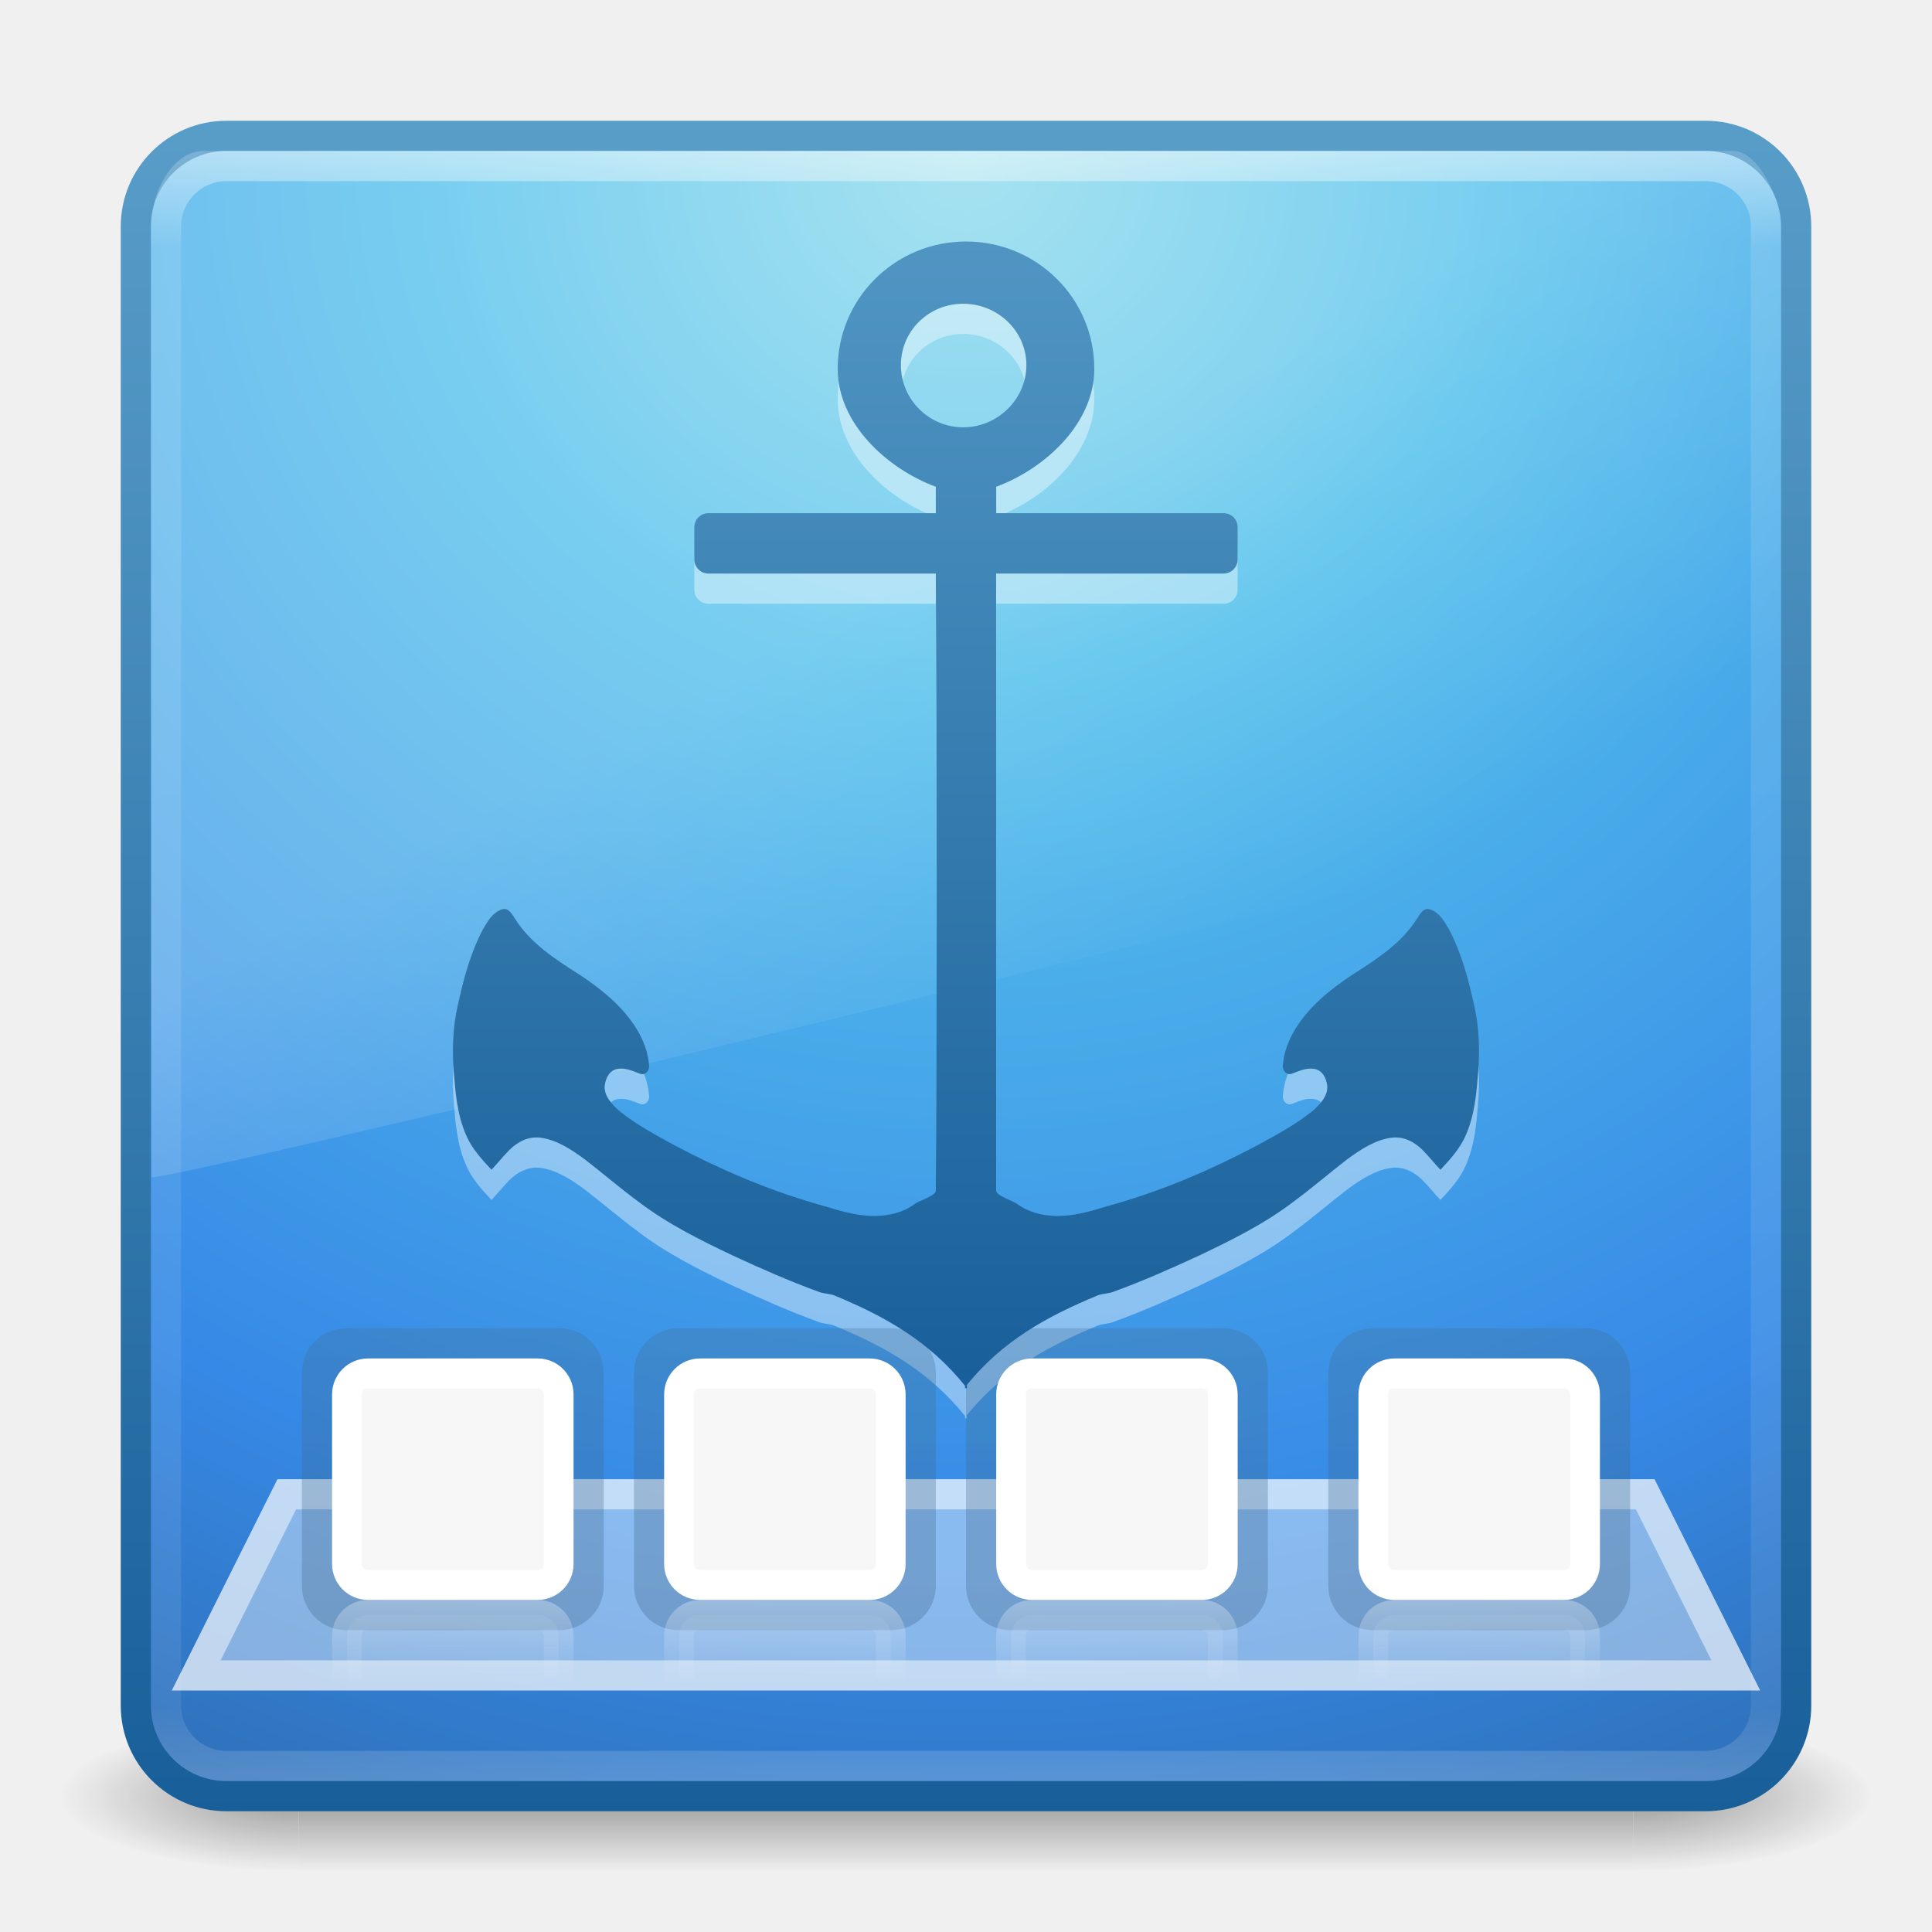
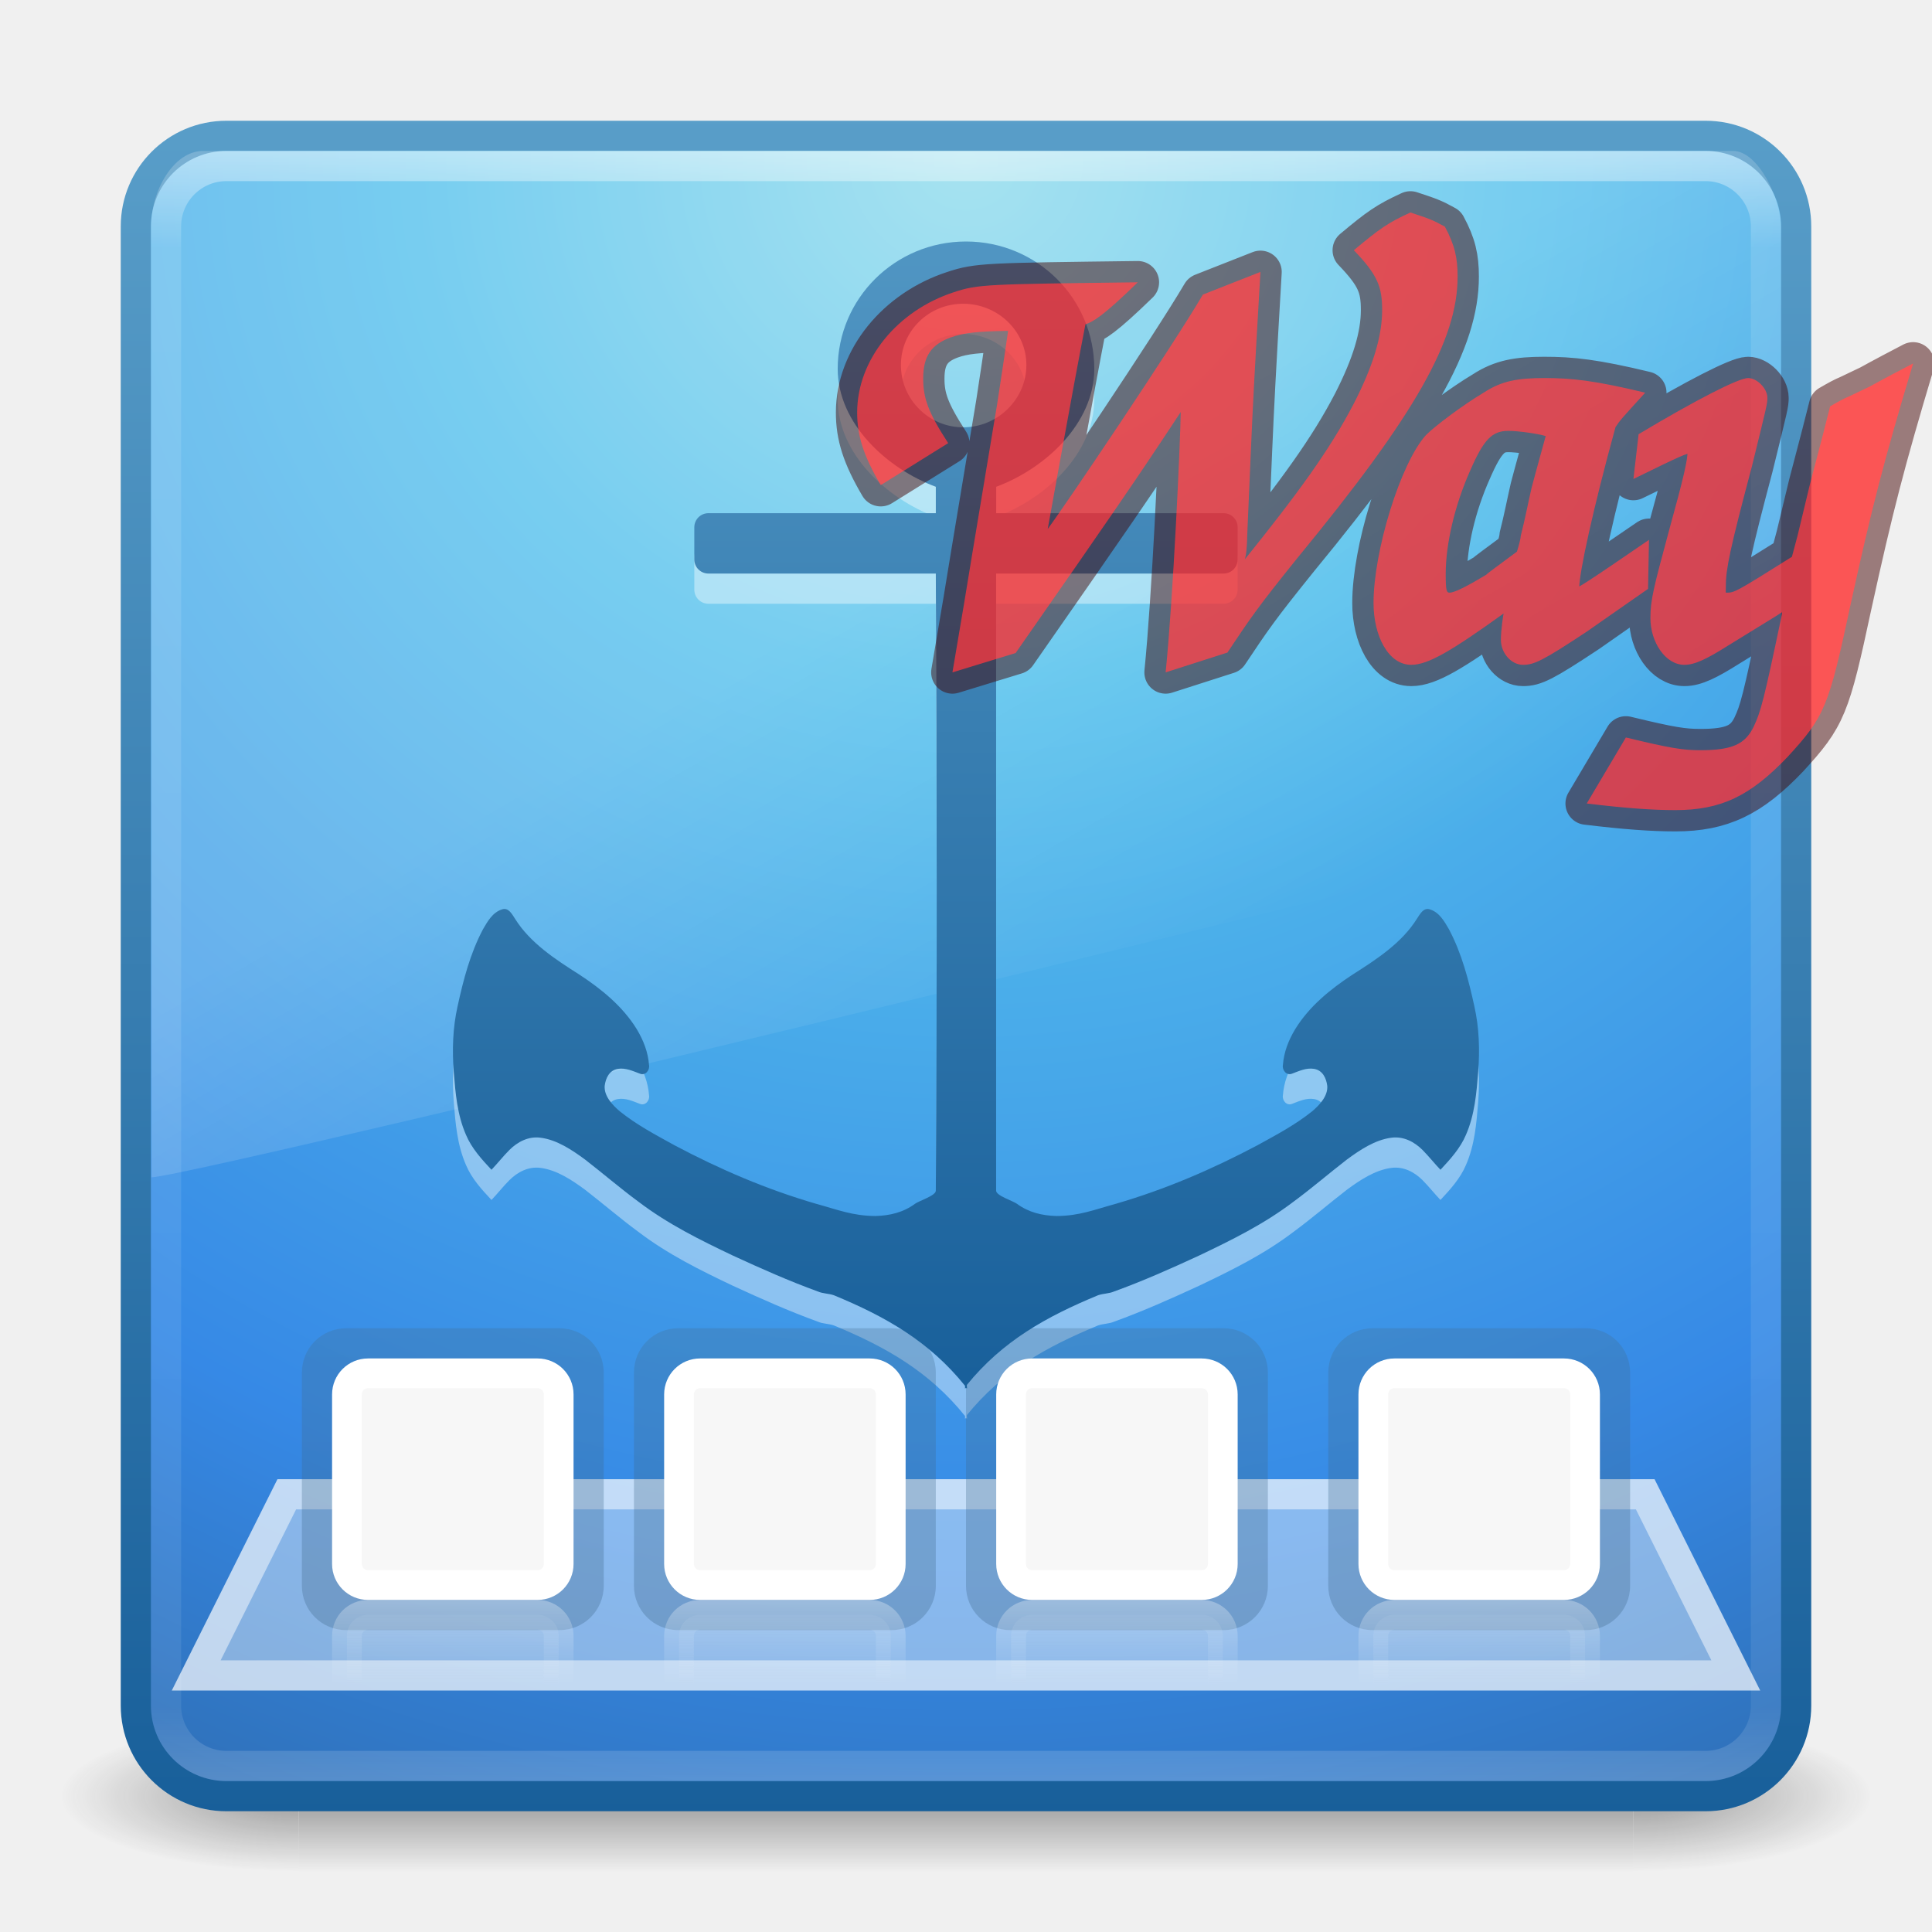
<svg xmlns="http://www.w3.org/2000/svg" xmlns:xlink="http://www.w3.org/1999/xlink" width="64px" height="64px" id="svg4087" version="1.1">
  <defs id="defs4089">
    <linearGradient xlink:href="#linearGradient3994" id="linearGradient4000" x1="32.333" y1="53.11" x2="32.333" y2="55.826" gradientUnits="userSpaceOnUse" />
    <linearGradient id="linearGradient3994">
      <stop style="stop-color:#f7f7f7;stop-opacity:1;" offset="0" id="stop3996" />
      <stop style="stop-color:#f7f7f7;stop-opacity:0;" offset="1" id="stop3998" />
    </linearGradient>
    <linearGradient xlink:href="#linearGradient4002" id="linearGradient4008" x1="32.333" y1="53.11" x2="32.333" y2="55.826" gradientUnits="userSpaceOnUse" />
    <linearGradient id="linearGradient4002">
      <stop style="stop-color:#ffffff;stop-opacity:1;" offset="0" id="stop4004" />
      <stop style="stop-color:#ffffff;stop-opacity:0;" offset="1" id="stop4006" />
    </linearGradient>
    <linearGradient xlink:href="#linearGradient3707-319-631-407-324" id="linearGradient4009" x1="33.076" y1="52.348" x2="33.076" y2="8.137" gradientUnits="userSpaceOnUse" gradientTransform="translate(0,-5.999999)" />
    <linearGradient id="linearGradient3707-319-631-407-324">
      <stop offset="0" style="stop-color:#185f9a;stop-opacity:1;" id="stop3760" />
      <stop offset="1" style="stop-color:#599ec9;stop-opacity:1;" id="stop3762" />
    </linearGradient>
    <linearGradient y2="-61.256" x2="19.875" y1="38.245" x1="19.875" gradientTransform="matrix(-0.5,0,0,0.5,41.43148,39.5)" gradientUnits="userSpaceOnUse" id="linearGradient3153-4" xlink:href="#linearGradient3707-319-631-407-1-846-5-4-5-2" />
    <linearGradient id="linearGradient3707-319-631-407-1-846-5-4-5-2">
      <stop id="stop3788-4-8-9-54" style="stop-color:#365a7c;stop-opacity:1" offset="0" />
      <stop id="stop3790-2-1-9-7" style="stop-color:#5ea1ca;stop-opacity:1;" offset="1" />
    </linearGradient>
    <linearGradient xlink:href="#linearGradient8265-821-176-38-919-66-249-7-7" id="linearGradient3158" gradientUnits="userSpaceOnUse" gradientTransform="matrix(1.17234,0,0,1.843414,3.808988,-5.529972)" x1="16.626" y1="15.298" x2="20.055" y2="24.628" />
    <linearGradient id="linearGradient8265-821-176-38-919-66-249-7-7">
      <stop id="stop2687-1-9" style="stop-color:#ffffff;stop-opacity:1" offset="0" />
      <stop id="stop2689-5-4" style="stop-color:#ffffff;stop-opacity:0" offset="1" />
    </linearGradient>
    <linearGradient y2="43" x2="24" y1="5" x1="24" gradientTransform="matrix(1.432432,0,0,1.432432,-2.378375,-2.378364)" gradientUnits="userSpaceOnUse" id="linearGradient3107" xlink:href="#linearGradient3924" />
    <linearGradient id="linearGradient3924">
      <stop id="stop3926" style="stop-color:#ffffff;stop-opacity:1" offset="0" />
      <stop id="stop3928" style="stop-color:#ffffff;stop-opacity:0.235" offset="0.063" />
      <stop id="stop3930" style="stop-color:#ffffff;stop-opacity:0.157" offset="0.951" />
      <stop id="stop3932" style="stop-color:#ffffff;stop-opacity:0.392" offset="1" />
    </linearGradient>
    <radialGradient xlink:href="#linearGradient2867-449-88-871-390-598-476-591-434-148-57-177" id="radialGradient3164" gradientUnits="userSpaceOnUse" gradientTransform="matrix(2.7399122e-8,3.295755,-3.486516,-6.0720391e-8,61.4604,-19.38241)" cx="7.496" cy="8.45" fx="7.496" fy="8.45" r="20" />
    <linearGradient id="linearGradient2867-449-88-871-390-598-476-591-434-148-57-177">
      <stop offset="0" style="stop-color:#90dbec;stop-opacity:1;" id="stop3750" />
      <stop offset="0.262" style="stop-color:#55c1ec;stop-opacity:1;" id="stop3752" />
      <stop offset="0.705" style="stop-color:#3689e6;stop-opacity:1;" id="stop3754" />
      <stop offset="1" style="stop-color:#2b63a0;stop-opacity:1;" id="stop3756" />
    </linearGradient>
    <linearGradient xlink:href="#linearGradient3707-319-631-407-324" id="linearGradient3166" gradientUnits="userSpaceOnUse" gradientTransform="matrix(1.410257,0,0,1.410257,-1.846154,-1.846154)" x1="24" y1="44" x2="24" y2="3.899" />
    <radialGradient cx="4.993" cy="43.5" r="2.5" fx="4.993" fy="43.5" id="radialGradient2873-966-168" xlink:href="#linearGradient3688-166-749" gradientUnits="userSpaceOnUse" gradientTransform="matrix(2.003784,0,0,1.4,27.98813,-17.4)" />
    <linearGradient id="linearGradient3688-166-749">
      <stop id="stop2883" style="stop-color:#181818;stop-opacity:1" offset="0" />
      <stop id="stop2885" style="stop-color:#181818;stop-opacity:0" offset="1" />
    </linearGradient>
    <radialGradient cx="4.993" cy="43.5" r="2.5" fx="4.993" fy="43.5" id="radialGradient2875-742-326" xlink:href="#linearGradient3688-464-309" gradientUnits="userSpaceOnUse" gradientTransform="matrix(2.003784,0,0,1.4,-20.01187,-104.4)" />
    <linearGradient id="linearGradient3688-464-309">
      <stop id="stop2889" style="stop-color:#181818;stop-opacity:1" offset="0" />
      <stop id="stop2891" style="stop-color:#181818;stop-opacity:0" offset="1" />
    </linearGradient>
    <linearGradient x1="25.058" y1="47.028" x2="25.058" y2="39.999" id="linearGradient2877-634-617" xlink:href="#linearGradient3702-501-757" gradientUnits="userSpaceOnUse" />
    <linearGradient id="linearGradient3702-501-757">
      <stop id="stop2895" style="stop-color:#181818;stop-opacity:0" offset="0" />
      <stop id="stop2897" style="stop-color:#181818;stop-opacity:1" offset="0.5" />
      <stop id="stop2899" style="stop-color:#181818;stop-opacity:0" offset="1" />
    </linearGradient>
  </defs>
  <g id="layer1">
    <g style="display:inline" id="g2036" transform="matrix(1.500002,0,0,0.5555561,-4.000011,35.88888)">
      <g style="opacity:0.4" id="g3712" transform="matrix(1.052632,0,0,1.285713,-1.263158,-13.42854)">
        <rect style="fill:url(#radialGradient2873-966-168);fill-opacity:1;stroke:none" id="rect2801" y="40" x="38" height="7" width="5" />
        <rect style="fill:url(#radialGradient2875-742-326);fill-opacity:1;stroke:none" id="rect3696" transform="scale(-1,-1)" y="-47" x="-10" height="7" width="5" />
        <rect style="fill:url(#linearGradient2877-634-617);fill-opacity:1;stroke:none" id="rect3700" y="40" x="10" height="7" width="28" />
      </g>
    </g>
    <rect style="color:#000000;fill:url(#radialGradient3164);fill-opacity:1;fill-rule:nonzero;stroke:url(#linearGradient3166);stroke-width:1;stroke-linecap:round;stroke-linejoin:round;stroke-miterlimit:4;stroke-opacity:1;stroke-dasharray:none;stroke-dashoffset:0;marker:none;visibility:visible;display:inline;overflow:visible;enable-background:accumulate" id="rect5505-21" y="4.5" x="4.5" ry="3" rx="3" height="55" width="55" />
    <rect style="opacity:0.5;fill:none;stroke:url(#linearGradient3107);stroke-width:1;stroke-linecap:round;stroke-linejoin:round;stroke-miterlimit:4;stroke-opacity:1;stroke-dasharray:none;stroke-dashoffset:0" id="rect6741" y="5.5" x="5.5" ry="2" rx="2" height="53" width="53" />
    <path style="opacity:0.2;fill:url(#linearGradient3158);fill-opacity:1;fill-rule:evenodd;stroke:none" id="path3333" d="M 6.729,5 C 5.764,5 5,6.293 5,7.55 L 5.018,39 C 6.571,38.966 57.821,26.467 59,25.866 L 59,7.55 C 59,6.589 58.245,5 57.409,5 L 6.729,5 z" />
    <path d="m 32,9 c -2.35,0 -4.251,1.888 -4.25,4.219 -5.49e-4,1.811 1.634,3.307 3.25,3.906 0.002,0.292 -0.002,0.583 0,0.875 l -7.531,0 c -0.261,0 -0.469,0.208 -0.469,0.469 l 0,1.062 c 0,0.261 0.208,0.469 0.469,0.469 l 7.531,0 c 0.035,6.812 0.043,13.625 0,20.438 0.011,0.168 -0.551,0.338 -0.688,0.438 -0.388,0.288 -0.836,0.393 -1.312,0.406 -0.757,-0.005 -1.244,-0.207 -1.969,-0.406 -1.636,-0.475 -3.188,-1.142 -4.688,-1.938 -0.631,-0.348 -1.251,-0.674 -1.812,-1.125 -0.242,-0.205 -0.526,-0.505 -0.5,-0.844 0.033,-0.257 0.153,-0.516 0.438,-0.562 0.257,-0.04 0.492,0.071 0.719,0.156 0.196,0.084 0.344,-0.12 0.312,-0.281 -0.031,-0.425 -0.184,-0.819 -0.406,-1.188 -0.462,-0.754 -1.169,-1.33 -1.906,-1.812 -0.787,-0.499 -1.626,-1.045 -2.125,-1.844 -0.099,-0.148 -0.215,-0.391 -0.438,-0.312 -0.309,0.1 -0.474,0.397 -0.625,0.656 -0.426,0.805 -0.652,1.679 -0.844,2.562 -0.158,0.703 -0.18,1.44 -0.125,2.156 0.057,0.716 0.114,1.425 0.406,2.094 0.184,0.44 0.521,0.812 0.844,1.156 0.206,-0.216 0.383,-0.445 0.594,-0.656 0.273,-0.272 0.632,-0.459 1.031,-0.406 0.543,0.069 1.042,0.406 1.469,0.719 0.601,0.465 1.168,0.955 1.781,1.406 0.97,0.736 2.026,1.259 3.125,1.781 0.915,0.422 1.863,0.844 2.812,1.188 0.17,0.074 0.358,0.064 0.531,0.125 1.71,0.706 3.16,1.527 4.344,3 0.002,0.02 -0.002,0.074 0,0.094 0.014,-0.017 0.018,-0.014 0.031,-0.031 0.014,0.017 0.018,0.014 0.031,0.031 0.009,-0.041 -0.009,-0.084 0,-0.125 1.18,-1.456 2.645,-2.267 4.344,-2.969 0.173,-0.061 0.361,-0.051 0.531,-0.125 0.95,-0.343 1.897,-0.765 2.812,-1.188 1.099,-0.523 2.155,-1.045 3.125,-1.781 0.613,-0.451 1.18,-0.942 1.781,-1.406 0.427,-0.313 0.925,-0.649 1.469,-0.719 0.399,-0.053 0.759,0.134 1.031,0.406 0.21,0.212 0.388,0.44 0.594,0.656 0.322,-0.344 0.66,-0.717 0.844,-1.156 0.292,-0.669 0.349,-1.377 0.406,-2.094 0.055,-0.716 0.033,-1.454 -0.125,-2.156 -0.192,-0.883 -0.418,-1.758 -0.844,-2.562 -0.151,-0.259 -0.316,-0.557 -0.625,-0.656 -0.222,-0.078 -0.338,0.165 -0.438,0.312 -0.499,0.799 -1.338,1.344 -2.125,1.844 -0.737,0.482 -1.445,1.058 -1.906,1.812 -0.222,0.368 -0.375,0.762 -0.406,1.188 -0.031,0.161 0.117,0.365 0.312,0.281 0.227,-0.085 0.462,-0.197 0.719,-0.156 0.285,0.047 0.405,0.306 0.438,0.562 0.026,0.339 -0.258,0.639 -0.5,0.844 -0.562,0.451 -1.181,0.777 -1.812,1.125 -1.5,0.795 -3.051,1.462 -4.688,1.938 -0.725,0.199 -1.211,0.402 -1.969,0.406 -0.476,-0.013 -0.925,-0.119 -1.312,-0.406 -0.137,-0.099 -0.698,-0.269 -0.688,-0.438 0,-13.126 0,-15.814 0,-20.438 l 7.531,0 c 0.261,0 0.469,-0.208 0.469,-0.469 l 0,-1.062 C 41,18.208 40.792,18 40.531,18 l -7.531,0 c 0,-0.212 0,-0.655 0,-0.875 1.616,-0.599 3.251,-2.095 3.25,-3.906 C 36.251,10.888 34.35,9 32,9 z m -0.094,2.062 c 1.141,10e-7 2.094,0.9 2.094,2.031 3.42e-4,1.131 -0.953,2.062 -2.094,2.062 -1.141,-10e-7 -2.063,-0.931 -2.062,-2.062 -3.44e-4,-1.131 0.922,-2.031 2.062,-2.031 z" id="path1919" style="opacity:0.4;fill:#ffffff;fill-opacity:1;fill-rule:nonzero;stroke:none" />
    <path style="opacity:0.7;fill:#ffffff;fill-opacity:0.588;stroke:#ffffff;stroke-width:1px;stroke-linecap:butt;stroke-linejoin:miter;stroke-opacity:1" d="m 6.5,55.5 51,0 -3,-6 -45,0 z" id="path4306" />
    <path id="path3130-43" style="opacity:0.3;color:#000000;fill:url(#linearGradient3153-4);fill-opacity:1;fill-rule:nonzero;stroke:none;stroke-width:1;marker:none;visibility:visible;display:inline;overflow:visible;enable-background:accumulate" d="m 29.531,44 -7.061,0 C 21.655,44 21,44.655 21,45.469 l 0,7.061 C 21,53.345 21.655,54 22.469,54 l 7.061,0 C 30.345,54 31,53.345 31,52.531 l 0,-7.061 C 31,44.655 30.345,44 29.531,44 z m 11,0 -7.061,0 C 32.655,44 32,44.655 32,45.469 l 0,7.061 C 32,53.345 32.655,54 33.469,54 l 7.061,0 C 41.345,54 42,53.345 42,52.531 l 0,-7.061 C 42,44.655 41.345,44 40.531,44 z m 12,0 -7.061,0 C 44.655,44 44,44.655 44,45.469 l 0,7.061 C 44,53.345 44.655,54 45.469,54 l 7.061,0 C 53.345,54 54,53.345 54,52.531 l 0,-7.061 C 54,44.655 53.345,44 52.531,44 z m -34,0 -7.061,0 C 10.655,44 10,44.655 10,45.469 l 0,7.061 C 10,53.345 10.655,54 11.469,54 l 7.061,0 C 19.345,54 20,53.345 20,52.531 l 0,-7.061 C 20,44.655 19.345,44 18.531,44 z" />
    <path d="m 32,8 c -2.35,0 -4.251,1.888 -4.25,4.219 -5.49e-4,1.811 1.634,3.307 3.25,3.906 0.002,0.292 -0.002,0.583 0,0.875 l -7.531,0 c -0.261,0 -0.469,0.208 -0.469,0.469 l 0,1.062 c 0,0.261 0.208,0.469 0.469,0.469 l 7.531,0 c 0.035,6.812 0.043,13.625 0,20.438 0.011,0.168 -0.551,0.338 -0.688,0.438 -0.388,0.288 -0.836,0.393 -1.312,0.406 -0.757,-0.005 -1.244,-0.207 -1.969,-0.406 -1.636,-0.475 -3.188,-1.142 -4.688,-1.938 -0.631,-0.348 -1.251,-0.674 -1.812,-1.125 -0.242,-0.205 -0.526,-0.505 -0.5,-0.844 0.033,-0.257 0.153,-0.516 0.438,-0.562 0.257,-0.04 0.492,0.071 0.719,0.156 0.196,0.084 0.344,-0.12 0.312,-0.281 -0.031,-0.425 -0.184,-0.819 -0.406,-1.188 -0.462,-0.754 -1.169,-1.33 -1.906,-1.812 -0.787,-0.499 -1.626,-1.045 -2.125,-1.844 -0.099,-0.148 -0.215,-0.391 -0.438,-0.312 -0.309,0.1 -0.474,0.397 -0.625,0.656 -0.426,0.805 -0.652,1.679 -0.844,2.562 -0.158,0.703 -0.18,1.44 -0.125,2.156 0.057,0.716 0.114,1.425 0.406,2.094 0.184,0.44 0.521,0.812 0.844,1.156 0.206,-0.216 0.383,-0.445 0.594,-0.656 0.273,-0.272 0.632,-0.459 1.031,-0.406 0.543,0.069 1.042,0.406 1.469,0.719 0.601,0.465 1.168,0.955 1.781,1.406 0.97,0.736 2.026,1.259 3.125,1.781 0.915,0.422 1.863,0.844 2.812,1.188 0.17,0.074 0.358,0.064 0.531,0.125 1.71,0.706 3.16,1.527 4.344,3 0.002,0.02 -0.002,0.074 0,0.094 0.014,-0.017 0.018,-0.014 0.031,-0.031 0.014,0.017 0.018,0.014 0.031,0.031 0.009,-0.041 -0.009,-0.084 0,-0.125 1.18,-1.456 2.645,-2.267 4.344,-2.969 0.173,-0.061 0.361,-0.051 0.531,-0.125 0.95,-0.343 1.897,-0.765 2.812,-1.188 1.099,-0.523 2.155,-1.045 3.125,-1.781 0.613,-0.451 1.18,-0.942 1.781,-1.406 0.427,-0.313 0.925,-0.649 1.469,-0.719 0.399,-0.053 0.759,0.134 1.031,0.406 0.21,0.212 0.388,0.44 0.594,0.656 0.322,-0.344 0.66,-0.717 0.844,-1.156 0.292,-0.669 0.349,-1.377 0.406,-2.094 0.055,-0.716 0.033,-1.454 -0.125,-2.156 -0.192,-0.883 -0.418,-1.758 -0.844,-2.562 -0.151,-0.259 -0.316,-0.557 -0.625,-0.656 -0.222,-0.078 -0.338,0.165 -0.438,0.312 -0.499,0.799 -1.338,1.344 -2.125,1.844 -0.737,0.482 -1.445,1.058 -1.906,1.812 -0.222,0.368 -0.375,0.762 -0.406,1.188 -0.031,0.161 0.117,0.365 0.312,0.281 0.227,-0.085 0.462,-0.197 0.719,-0.156 0.285,0.047 0.405,0.306 0.438,0.562 0.026,0.339 -0.258,0.639 -0.5,0.844 -0.562,0.451 -1.181,0.777 -1.812,1.125 -1.5,0.795 -3.051,1.462 -4.688,1.938 -0.725,0.199 -1.211,0.402 -1.969,0.406 -0.476,-0.013 -0.925,-0.119 -1.312,-0.406 -0.137,-0.099 -0.698,-0.269 -0.688,-0.438 0,-13.126 0,-15.814 0,-20.438 l 7.531,0 c 0.261,0 0.469,-0.208 0.469,-0.469 l 0,-1.062 C 41,17.208 40.792,17 40.531,17 l -7.531,0 c 0,-0.212 0,-0.655 0,-0.875 1.616,-0.599 3.251,-2.095 3.25,-3.906 C 36.251,9.888 34.35,8 32,8 z m -0.094,2.062 c 1.141,10e-7 2.094,0.9 2.094,2.031 3.42e-4,1.131 -0.953,2.062 -2.094,2.062 -1.141,-10e-7 -2.063,-0.931 -2.062,-2.062 -3.44e-4,-1.131 0.922,-2.031 2.062,-2.031 z" id="path3504" style="fill:url(#linearGradient4009);fill-opacity:1;fill-rule:nonzero;stroke:none" />
    <path id="path3090-3" style="color:#000000;fill:#f7f7f7;fill-opacity:1;fill-rule:nonzero;stroke:#ffffff;stroke-width:0.985;stroke-linecap:butt;stroke-linejoin:miter;stroke-miterlimit:4;stroke-opacity:1;stroke-dashoffset:0;marker:none;visibility:visible;display:inline;overflow:visible;enable-background:accumulate" d="m 51.808,45.493 -5.616,0 c -0.387,0 -0.699,0.312 -0.699,0.699 l 0,5.616 c 0,0.387 0.312,0.699 0.699,0.699 l 5.616,0 c 0.387,0 0.699,-0.312 0.699,-0.699 l 0,-5.616 c 0,-0.387 -0.312,-0.699 -0.699,-0.699 z m -12,0 -5.616,0 c -0.387,0 -0.699,0.312 -0.699,0.699 l 0,5.616 c 0,0.387 0.312,0.699 0.699,0.699 l 5.616,0 c 0.387,0 0.699,-0.312 0.699,-0.699 l 0,-5.616 c 0,-0.387 -0.312,-0.699 -0.699,-0.699 z m -11,0 -5.616,0 c -0.387,0 -0.699,0.312 -0.699,0.699 l 0,5.616 c 0,0.387 0.312,0.699 0.699,0.699 l 5.616,0 c 0.387,0 0.699,-0.312 0.699,-0.699 l 0,-5.616 c 0,-0.387 -0.312,-0.699 -0.699,-0.699 z m -11,0 -5.616,0 c -0.387,0 -0.699,0.312 -0.699,0.699 l 0,5.616 c 0,0.387 0.312,0.699 0.699,0.699 l 5.616,0 c 0.387,0 0.699,-0.312 0.699,-0.699 l 0,-5.616 c 0,-0.387 -0.312,-0.699 -0.699,-0.699 z" />
    <path id="path3090-3-6" style="opacity:0.3;color:#000000;fill:url(#linearGradient4000);fill-opacity:1;fill-rule:nonzero;stroke:url(#linearGradient4008);stroke-width:0.985;stroke-linecap:butt;stroke-linejoin:miter;stroke-miterlimit:4;stroke-opacity:1;stroke-dashoffset:0;marker:none;visibility:visible;display:inline;overflow:visible;enable-background:accumulate" d="m 51.808,60.507 -5.616,0 c -0.387,0 -0.699,-0.312 -0.699,-0.699 l 0,-5.616 c 0,-0.387 0.312,-0.699 0.699,-0.699 l 5.616,0 c 0.387,0 0.699,0.312 0.699,0.699 l 0,5.616 c 0,0.387 -0.312,0.699 -0.699,0.699 z m -12,0 -5.616,0 c -0.387,0 -0.699,-0.312 -0.699,-0.699 l 0,-5.616 c 0,-0.387 0.312,-0.699 0.699,-0.699 l 5.616,0 c 0.387,0 0.699,0.312 0.699,0.699 l 0,5.616 c 0,0.387 -0.312,0.699 -0.699,0.699 z m -11,0 -5.616,0 c -0.387,0 -0.699,-0.312 -0.699,-0.699 l 0,-5.616 c 0,-0.387 0.312,-0.699 0.699,-0.699 l 5.616,0 c 0.387,0 0.699,0.312 0.699,0.699 l 0,5.616 c 0,0.387 -0.312,0.699 -0.699,0.699 z m -11,0 -5.616,0 c -0.387,0 -0.699,-0.312 -0.699,-0.699 l 0,-5.616 c 0,-0.387 0.312,-0.699 0.699,-0.699 l 5.616,0 c 0.387,0 0.699,0.312 0.699,0.699 l 0,5.616 c 0,0.387 -0.312,0.699 -0.699,0.699 z" />
  </g>
+   <g id="wayplank-text-overlay" style="opacity:0.75;">
+     <text x="60.8" y="21.76" text-anchor="end" style="font-style:italic;font-weight:bold;font-size:20.48px;line-height:0%;font-family:'URW Chancery L', 'Brush Script MT', 'Palatino Linotype', 'Century Schoolbook L', Georgia, cursive, serif;fill:#ff2222;stroke:#400000;stroke-width:1.41px;stroke-linejoin:round;stroke-opacity:0.65;paint-order:stroke fill" id="text1">Way</text>
+   </g>
</svg>
